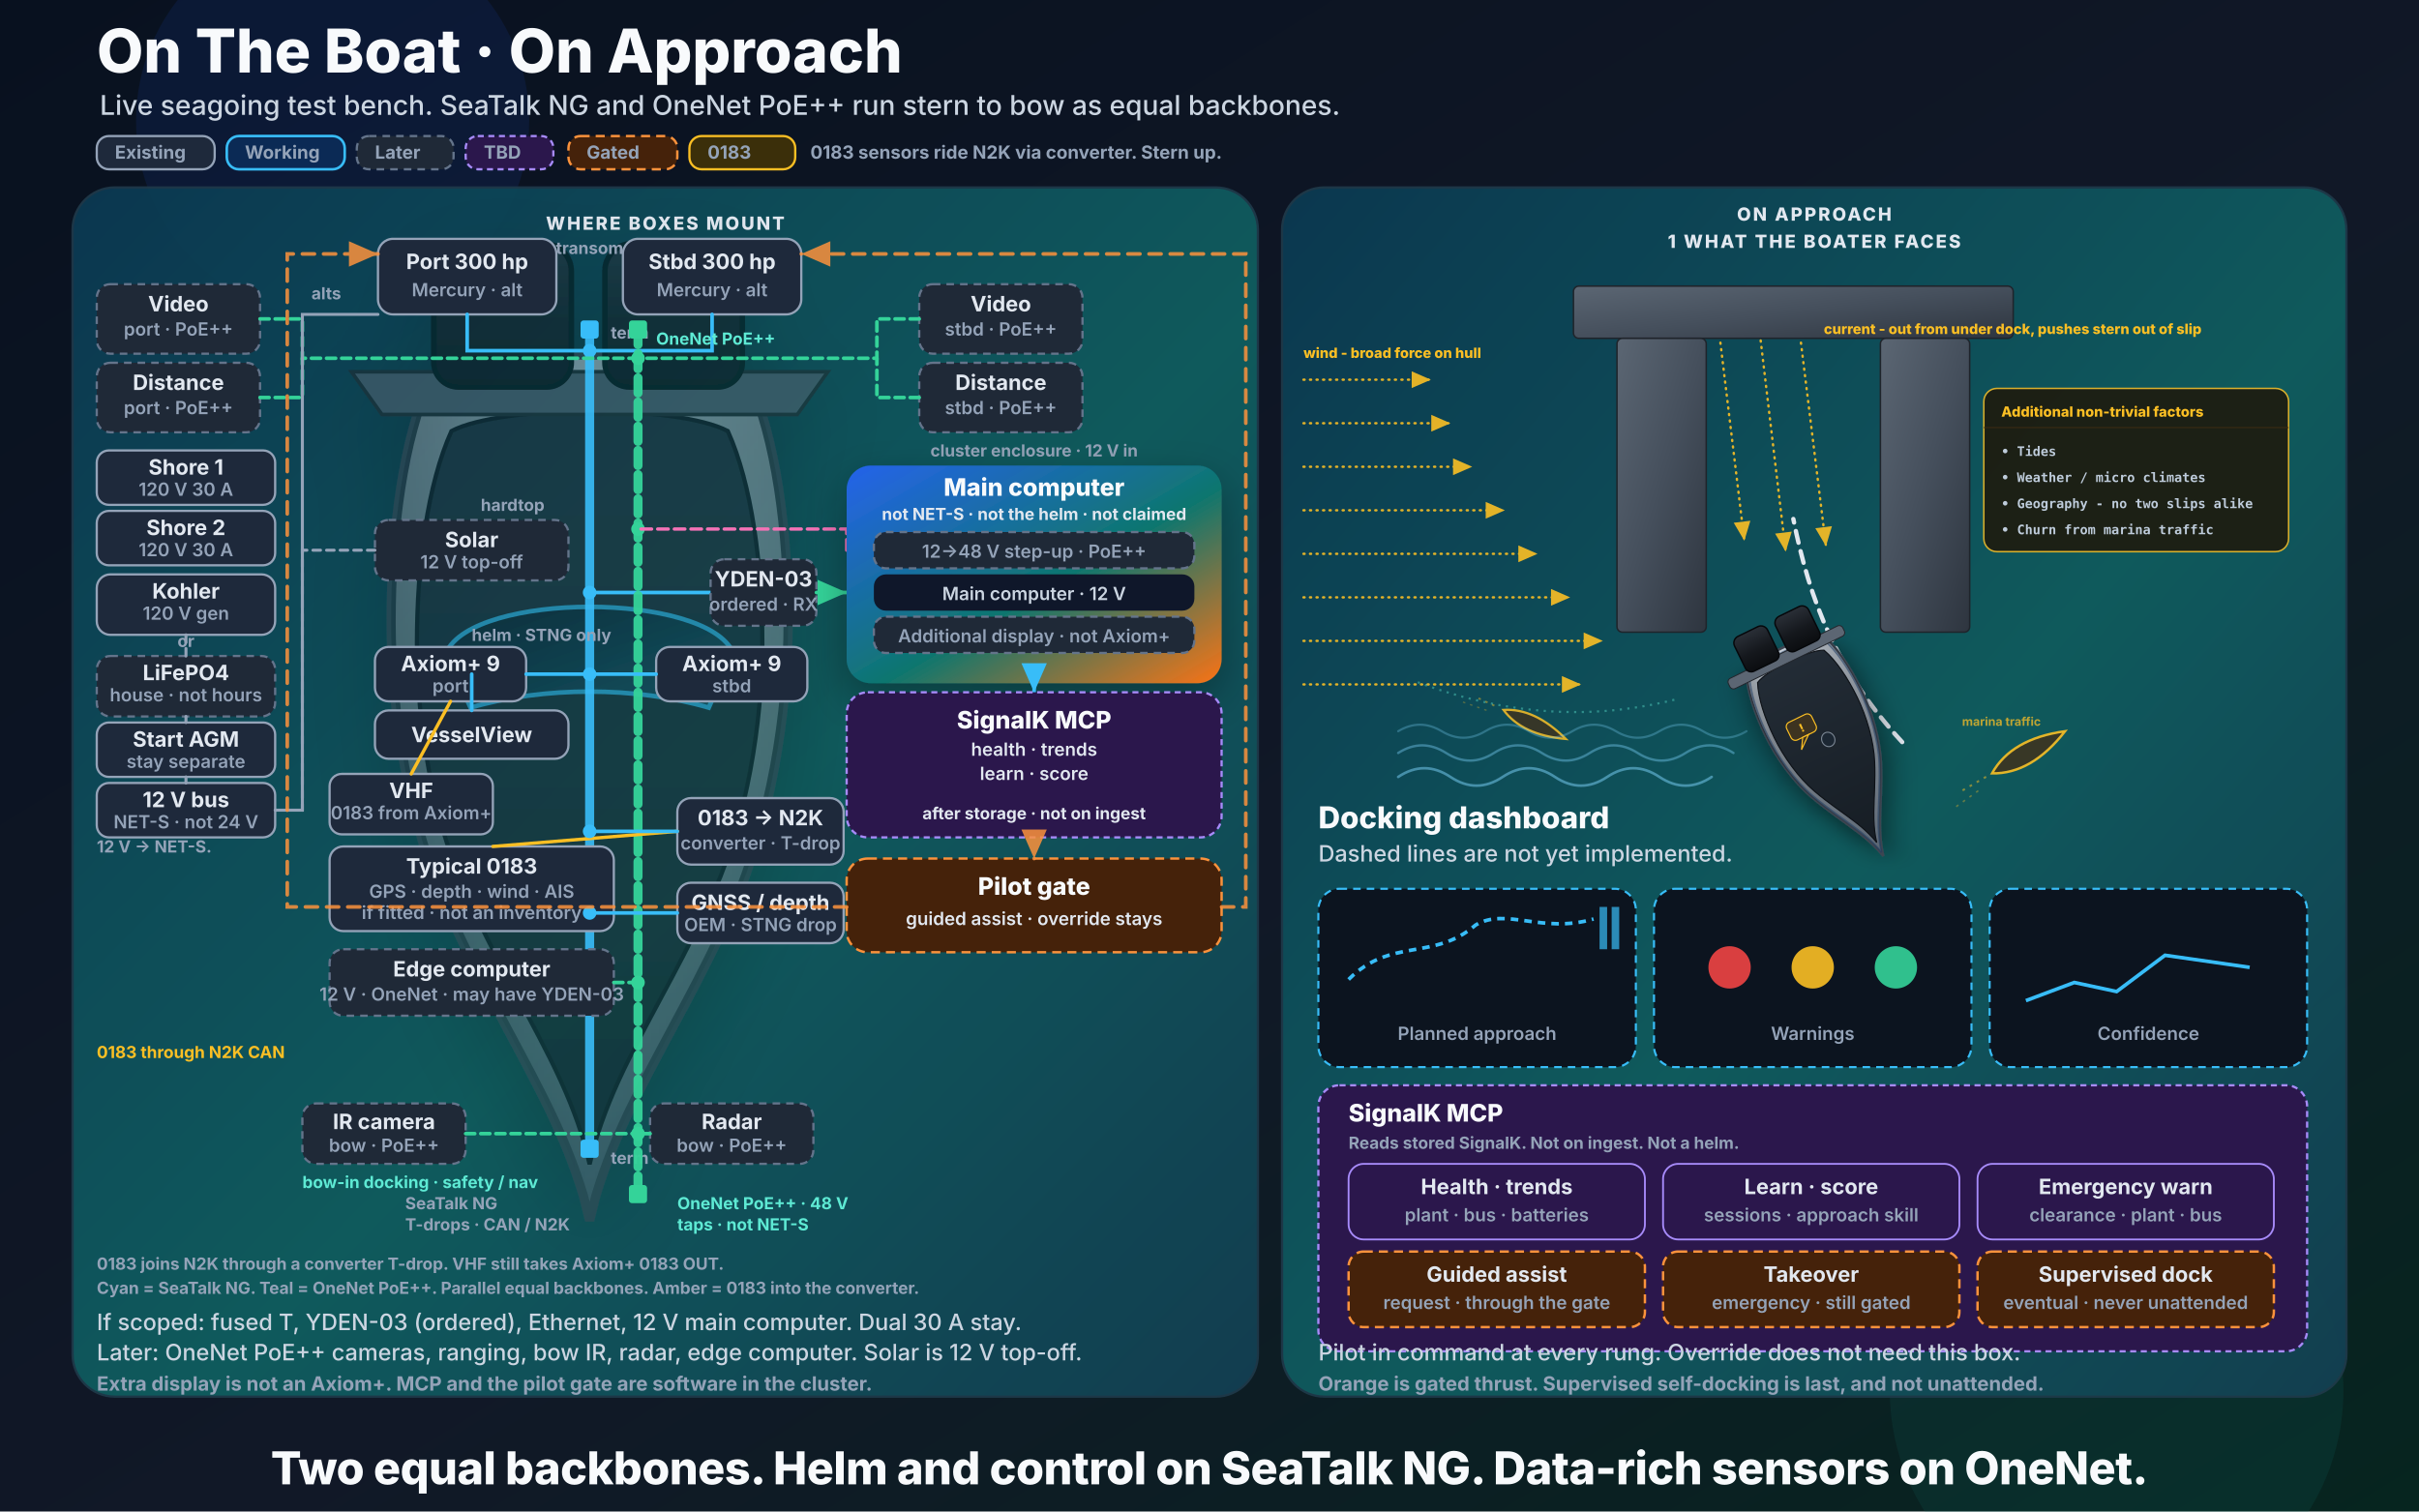
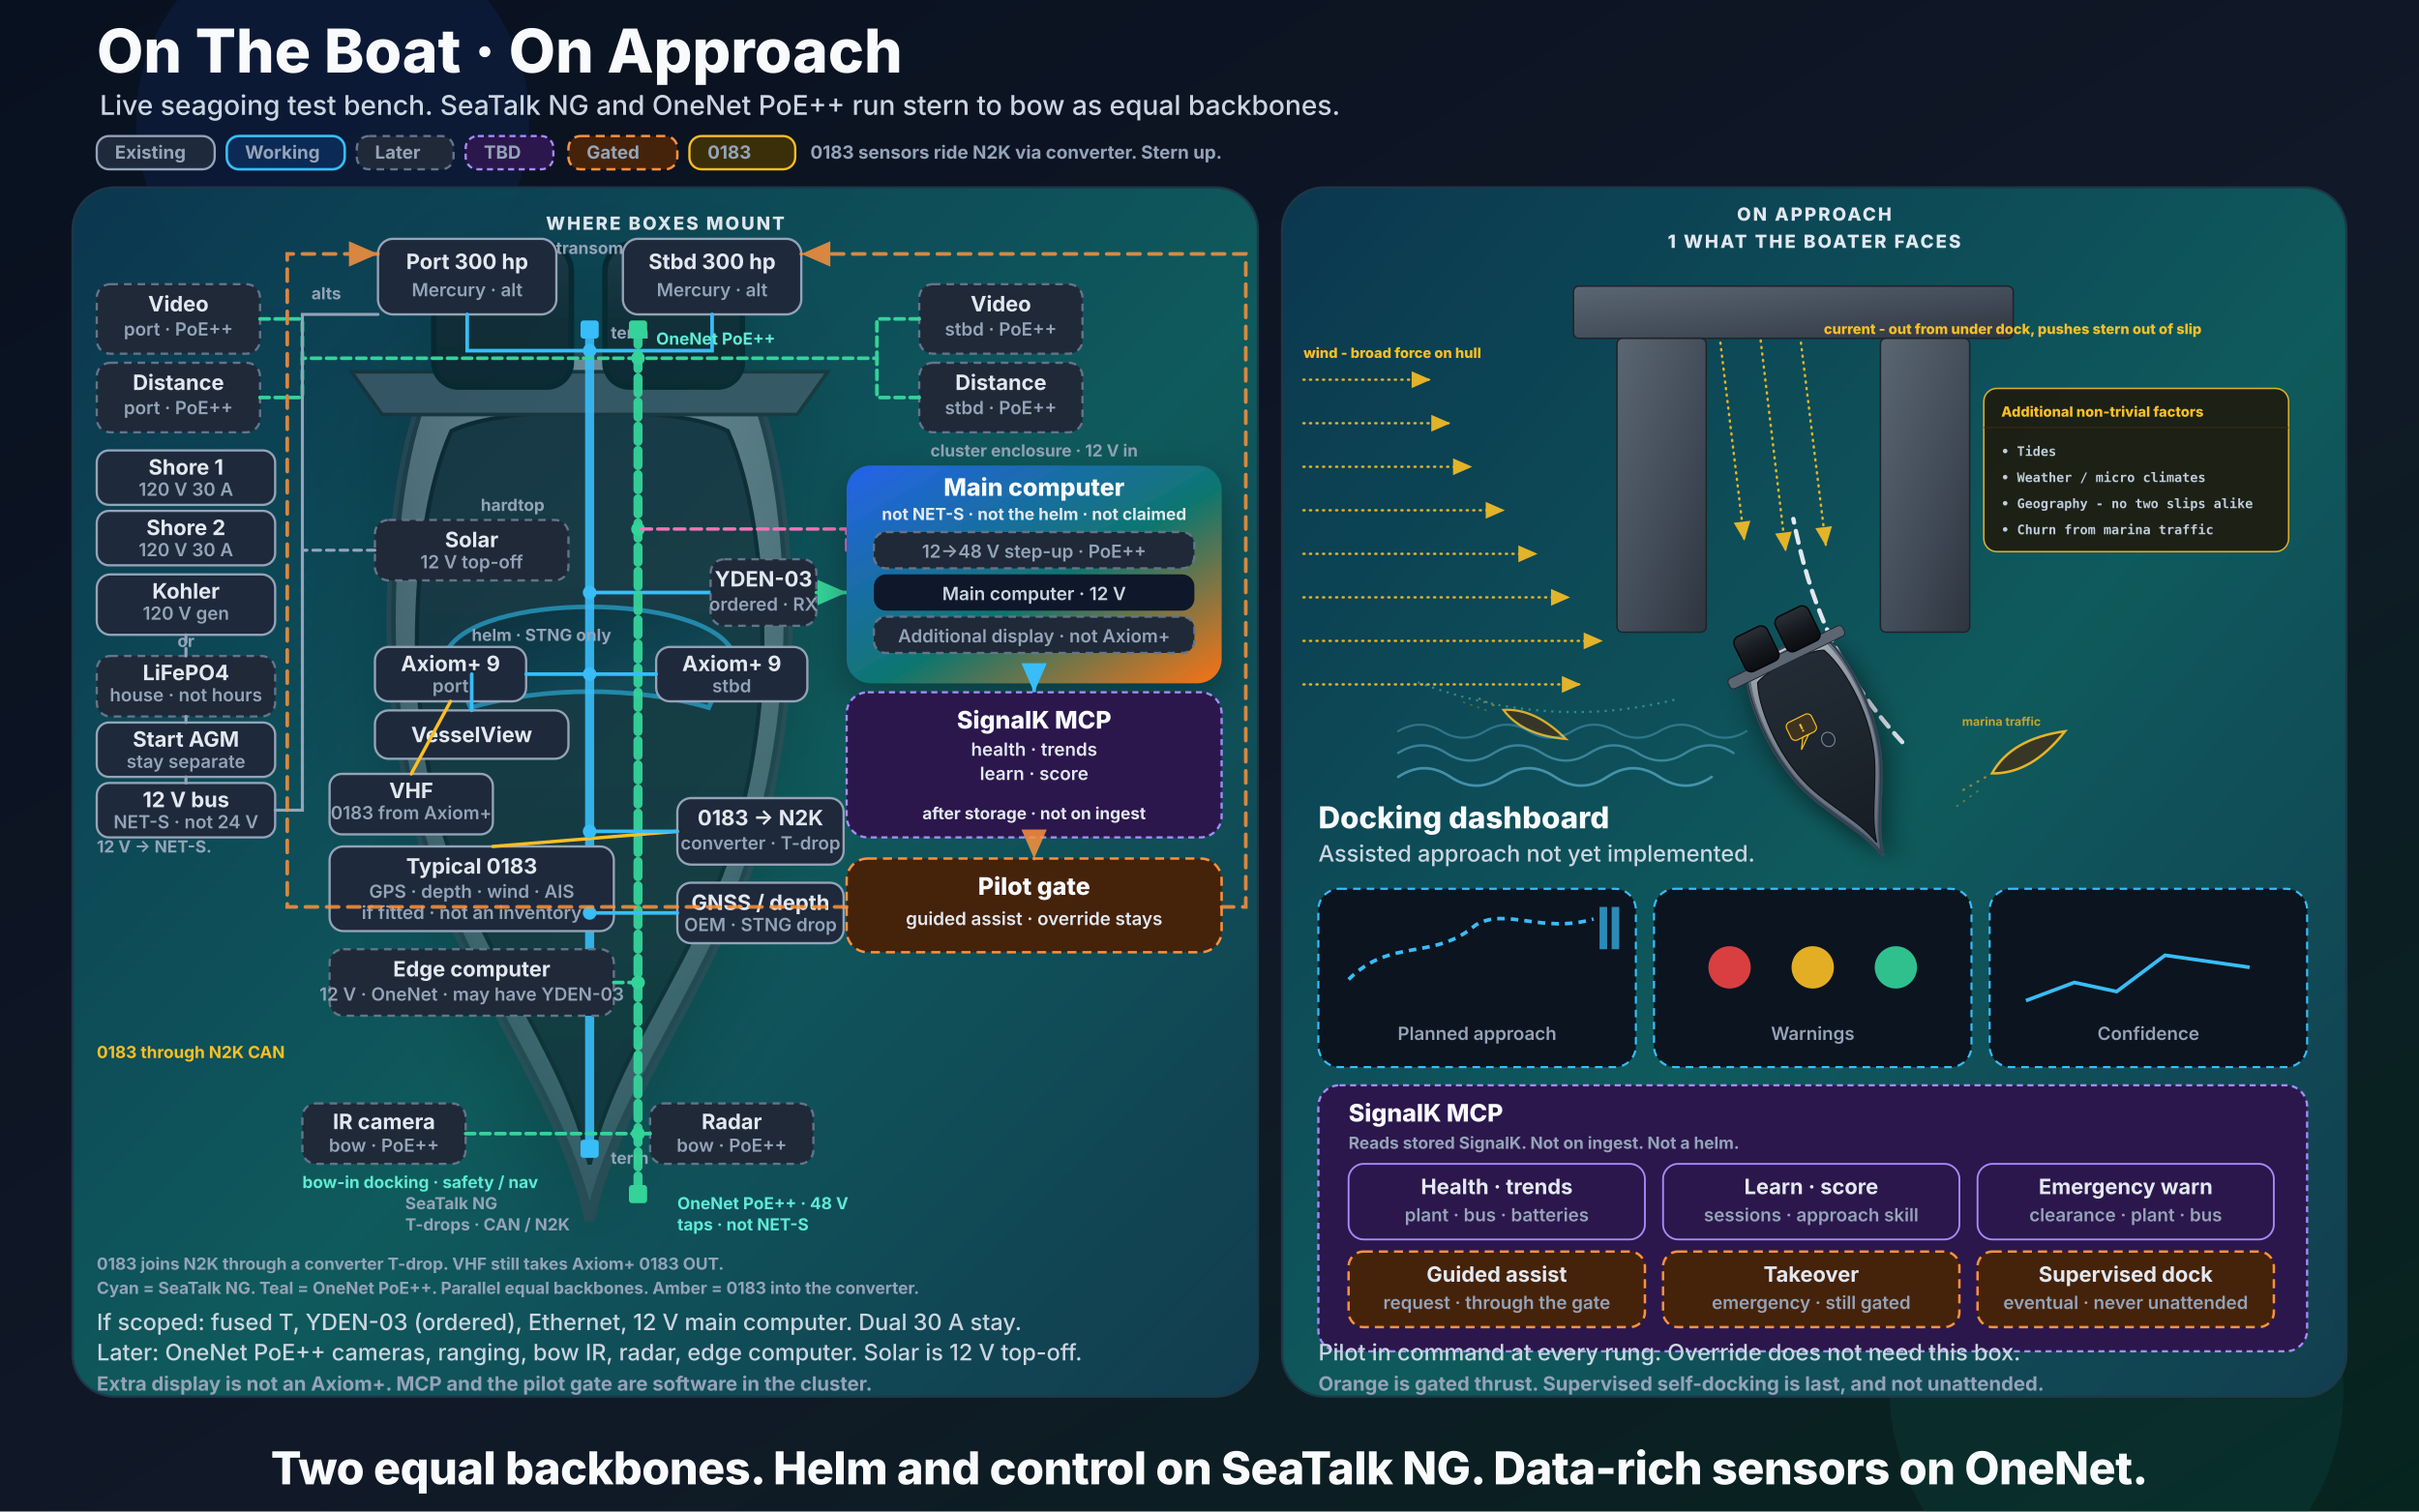
<svg xmlns="http://www.w3.org/2000/svg" width="1600" height="1000" viewBox="0 0 1600 1000" role="img" aria-labelledby="title desc">
  <defs>
    <linearGradient id="bg" x1="0" y1="0" x2="1" y2="1">
      <stop offset="0" stop-color="#08111f" />
      <stop offset="0.55" stop-color="#111827" />
      <stop offset="1" stop-color="#06251f" />
    </linearGradient>
    <linearGradient id="water" x1="0" y1="0" x2="1" y2="1">
      <stop offset="0" stop-color="#0b3a53" />
      <stop offset="0.55" stop-color="#0f5f61" />
      <stop offset="1" stop-color="#123f53" />
    </linearGradient>
    <linearGradient id="dock" x1="0" y1="0" x2="1" y2="1">
      <stop offset="0" stop-color="#5b6673" />
      <stop offset="0.5" stop-color="#454f5c" />
      <stop offset="1" stop-color="#2e353f" />
    </linearGradient>
    <linearGradient id="hull" x1="0" y1="1" x2="0" y2="0">
      <stop offset="0" stop-color="#54606d" />
      <stop offset="0.42" stop-color="#8b96a2" />
      <stop offset="0.78" stop-color="#b7c0cb" />
      <stop offset="1" stop-color="#c7cfd8" />
    </linearGradient>
    <linearGradient id="hullShade" x1="0" y1="0" x2="1" y2="0">
      <stop offset="0" stop-color="#000000" stop-opacity="0.28" />
      <stop offset="0.5" stop-color="#000000" stop-opacity="0" />
      <stop offset="1" stop-color="#000000" stop-opacity="0.22" />
    </linearGradient>
    <linearGradient id="deck" x1="0" y1="0" x2="0" y2="1">
      <stop offset="0" stop-color="#232c36" />
      <stop offset="1" stop-color="#161d24" />
    </linearGradient>
    <linearGradient id="darkGlass" x1="0" y1="0" x2="1" y2="1">
      <stop offset="0" stop-color="#0b1220" />
      <stop offset="1" stop-color="#164e63" />
    </linearGradient>
    <linearGradient id="cowl" x1="0" y1="0" x2="0" y2="1">
      <stop offset="0" stop-color="#2a2f37" />
      <stop offset="0.55" stop-color="#15181d" />
      <stop offset="1" stop-color="#0b0d10" />
    </linearGradient>
    <linearGradient id="cluster" x1="0" y1="0" x2="1" y2="1">
      <stop offset="0" stop-color="#2563eb" />
      <stop offset="0.55" stop-color="#0f766e" />
      <stop offset="1" stop-color="#f97316" />
    </linearGradient>
    <filter id="shadow" x="-20%" y="-20%" width="140%" height="140%">
      <feDropShadow dx="0" dy="10" stdDeviation="14" flood-color="#000" flood-opacity="0.32" />
    </filter>
    <filter id="hullshadow" x="-30%" y="-30%" width="160%" height="160%">
      <feDropShadow dx="0" dy="10" stdDeviation="14" flood-color="#000000" flood-opacity="0.5" />
    </filter>
    <marker id="arrowC" markerWidth="10" markerHeight="10" refX="8" refY="3.5" orient="auto">
      <path d="M0,0 L8,3.5 L0,7 z" fill="#38bdf8" />
    </marker>
    <marker id="arrowG" markerWidth="10" markerHeight="10" refX="8" refY="3.5" orient="auto">
      <path d="M0,0 L8,3.5 L0,7 z" fill="#34d399" />
    </marker>
    <marker id="arrowO" markerWidth="10" markerHeight="10" refX="8" refY="3.5" orient="auto">
      <path d="M0,0 L8,3.5 L0,7 z" fill="#fb923c" />
    </marker>
    <marker id="arrowH" markerWidth="10" markerHeight="10" refX="8" refY="3.5" orient="auto">
      <path d="M0,0 L8,3.5 L0,7 z" fill="#fbbf24" />
    </marker>
    <style>
      .title{font:800 40px -apple-system,BlinkMacSystemFont,"Segoe UI",sans-serif;fill:#f8fafc}
      .sub{font:500 18px -apple-system,BlinkMacSystemFont,"Segoe UI",sans-serif;fill:#cbd5e1}
      .h{font:800 20px -apple-system,BlinkMacSystemFont,"Segoe UI",sans-serif;fill:#f8fafc}
      .h2{font:800 16px -apple-system,BlinkMacSystemFont,"Segoe UI",sans-serif;fill:#f8fafc}
      .s{font:500 15px -apple-system,BlinkMacSystemFont,"Segoe UI",sans-serif;fill:#cbd5e1}
      .t{font:700 13px -apple-system,BlinkMacSystemFont,"Segoe UI",sans-serif;fill:#94a3b8}
      .key{font:700 12px -apple-system,BlinkMacSystemFont,"Segoe UI",sans-serif;fill:#94a3b8}
      .orient{font:800 12px -apple-system,BlinkMacSystemFont,"Segoe UI",sans-serif;fill:#e2e8f0;letter-spacing:1.3}
      .boxn{font:700 14px -apple-system,BlinkMacSystemFont,"Segoe UI",sans-serif;fill:#e2e8f0;text-anchor:middle}
      .boxs{font:600 12px -apple-system,BlinkMacSystemFont,"Segoe UI",sans-serif;fill:#94a3b8;text-anchor:middle}
      .tiny{font:700 11px -apple-system,BlinkMacSystemFont,"Segoe UI",sans-serif;fill:#94a3b8}
      .lede{font:800 13px -apple-system,BlinkMacSystemFont,"Segoe UI",sans-serif;letter-spacing:0}
      .mono{font:700 12px ui-monospace,SFMono-Regular,Menlo,Consolas,monospace;fill:#dbeafe;letter-spacing:0}
      .panel{fill:#111827;stroke:#263244;stroke-width:1.6;filter:url(#shadow)}
      .exist{fill:#1e293b;stroke:#94a3b8;stroke-width:1.5}
      .work{fill:#0b2a55;stroke:#38bdf8;stroke-width:1.7}
      .future{fill:#1f2937;stroke:#64748b;stroke-width:1.5;stroke-dasharray:5 4}
      .tbd{fill:#2b174c;stroke:#a78bfa;stroke-width:1.5;stroke-dasharray:4 3}
      .gate{fill:#45220a;stroke:#fb923c;stroke-width:1.6;stroke-dasharray:6 4}
      .laterView{fill:#0c141f;stroke:#38bdf8;stroke-width:1.4;stroke-dasharray:5 4}
      .n2k{stroke:#38bdf8;stroke-width:6;fill:none;stroke-linecap:round;opacity:0.9}
      .n2kdrop{stroke:#38bdf8;stroke-width:2.4;fill:none;stroke-linecap:round}
      .data{stroke:#38bdf8;stroke-width:2.4;fill:none;marker-end:url(#arrowC);stroke-linecap:round}
      .one{stroke:#34d399;stroke-width:6;fill:none;stroke-dasharray:10 6;stroke-linecap:round;opacity:0.95}
      .onedrop{stroke:#34d399;stroke-width:2.4;fill:none;stroke-dasharray:6 4;stroke-linecap:round}
      .oned{stroke:#34d399;stroke-width:2.4;fill:none;stroke-dasharray:7 5;marker-end:url(#arrowG);stroke-linecap:round}
      .eth{stroke:#34d399;stroke-width:2.4;fill:none;marker-end:url(#arrowG);stroke-linecap:round}
      .pwr{stroke:#94a3b8;stroke-width:2;fill:none;stroke-linecap:round}
      .pwrd{stroke:#94a3b8;stroke-width:2;fill:none;stroke-dasharray:5 4;stroke-linecap:round}
      .n0183{stroke:#fbbf24;stroke-width:2.2;fill:none;stroke-linecap:round}
      .act{stroke:#fb923c;stroke-width:2.4;fill:none;stroke-dasharray:8 6;marker-end:url(#arrowO);stroke-linecap:round;opacity:0.85}
      .plan{stroke:#e2e8f0;stroke-width:3.5;fill:none;stroke-dasharray:10 8;stroke-linecap:round;opacity:0.85}
      .reverse{stroke:#e2e8f0;stroke-width:4;fill:none;stroke-linecap:round;stroke-dasharray:11 8}
      .hazard{stroke:#fbbf24;stroke-width:2.2;fill:none;marker-end:url(#arrowH);stroke-dasharray:1 5;stroke-linecap:round;opacity:0.9}
      .v48{stroke:#f472b6;stroke-width:2.2;fill:none;stroke-dasharray:7 4;stroke-linecap:round;stroke-linejoin:round}
      .take{font:800 30px -apple-system,BlinkMacSystemFont,"Segoe UI",sans-serif;fill:#f8fafc;letter-spacing:-0.3px}
    </style>
  </defs>
  <rect width="1600" height="1000" fill="url(#bg)" />
  <circle cx="220" cy="80" r="130" fill="#1d4ed8" opacity="0.12" />
  <circle cx="1400" cy="920" r="150" fill="#0f766e" opacity="0.14" />
  <text x="64" y="48" class="title">On The Boat · On Approach</text>
  <text x="66" y="76" class="sub">Live seagoing test bench. SeaTalk NG and OneNet PoE++ run stern to bow as equal backbones.</text>
  <rect x="64" y="90" width="78" height="22" rx="8" class="exist" />
  <text x="76" y="105" class="key">Existing</text>
  <rect x="150" y="90" width="78" height="22" rx="8" class="work" />
  <text x="162" y="105" class="key">Working</text>
  <rect x="236" y="90" width="64" height="22" rx="8" class="future" />
  <text x="248" y="105" class="key">Later</text>
  <rect x="308" y="90" width="58" height="22" rx="8" class="tbd" />
  <text x="320" y="105" class="key">TBD</text>
  <rect x="376" y="90" width="72" height="22" rx="8" class="gate" />
  <text x="388" y="105" class="key">Gated</text>
  <rect x="456" y="90" width="70" height="22" rx="8" fill="#3b2f0a" stroke="#fbbf24" stroke-width="1.5" />
  <text x="468" y="105" class="key">0183</text>
  <text x="536" y="105" class="key">0183 sensors ride N2K via converter. Stern up.</text>
  <rect x="48" y="124" width="784" height="800" rx="28" fill="url(#water)" opacity="0.92" stroke="#1e3a4a" stroke-width="1.5" />
  <text x="440" y="152" text-anchor="middle" class="orient">WHERE BOXES MOUNT</text>
  <g id="hull" opacity="0.5" transform="translate(390 250) scale(2.02) translate(-533 -332)" filter="url(#shadow)">
    <path d="M481 332 C472 352 468 382 468 412 C468 442 474 478 486 505 C496 528 508 548 518 568 C524 580 528 590 531 600 L533 608 L535 600 C538 590 542 580 548 568 C558 548 570 528 580 505 C592 478 598 442 598 412 C598 382 594 352 585 332 C566 322 500 322 481 332 Z" fill="url(#hull)" stroke="#3d4551" stroke-width="3" />
    <path d="M481 332 C472 352 468 382 468 412 C468 442 474 478 486 505 C496 528 508 548 518 568 C524 580 528 590 531 600 L533 608 L535 600 C538 590 542 580 548 568 C558 548 570 528 580 505 C592 478 598 442 598 412 C598 382 594 352 585 332 C566 322 500 322 481 332 Z" fill="url(#hullShade)" />
    <path d="M481 332 C472 352 468 382 468 412 C468 442 474 478 486 505 C496 528 508 548 518 568 C524 580 528 590 531 600 L533 608 L535 600 C538 590 542 580 548 568 C558 548 570 528 580 505 C592 478 598 442 598 412 C598 382 594 352 585 332 C566 322 500 322 481 332 Z" fill="url(#deck)" stroke="#0d1116" stroke-width="1.6" transform="translate(533 466) scale(0.87) translate(-533 -466)" />
    <path d="M455 330 L611 330 L601 344 L465 344 Z" fill="#5c6673" stroke="#22262c" stroke-width="1.2" />
    <path d="M491 288 h27 a9 9 0 0 1 9 9 v30 a8 8 0 0 1 -8 8 h-29 a8 8 0 0 1 -8 -8 v-30 a9 9 0 0 1 9 -9 Z" fill="url(#cowl)" stroke="#05070a" stroke-width="1.8" />
    <path d="M547 288 h27 a9 9 0 0 1 9 9 v30 a8 8 0 0 1 -8 8 h-29 a8 8 0 0 1 -8 -8 v-30 a9 9 0 0 1 9 -9 Z" fill="url(#cowl)" stroke="#05070a" stroke-width="1.8" />
    <path d="M486 422 C495 402 571 402 580 422 L572 440 C548 433 518 433 494 440 Z" fill="url(#darkGlass)" stroke="#38bdf8" stroke-width="1.5" />
  </g>
  <text x="390" y="168" text-anchor="middle" class="tiny">transom</text>
  <rect x="250" y="158" width="118" height="50" rx="10" class="exist" />
  <text x="309" y="178" class="boxn">Port 300 hp</text>
  <text x="309" y="196" class="boxs">Mercury · alt</text>
  <rect x="412" y="158" width="118" height="50" rx="10" class="exist" />
  <text x="471" y="178" class="boxn">Stbd 300 hp</text>
  <text x="471" y="196" class="boxs">Mercury · alt</text>
  <rect x="64" y="188" width="108" height="46" rx="9" class="future" />
  <text x="118" y="206" class="boxn">Video</text>
  <text x="118" y="222" class="boxs">port · PoE++</text>
  <rect x="64" y="240" width="108" height="46" rx="9" class="future" />
  <text x="118" y="258" class="boxn">Distance</text>
  <text x="118" y="274" class="boxs">port · PoE++</text>
  <rect x="608" y="188" width="108" height="46" rx="9" class="future" />
  <text x="662" y="206" class="boxn">Video</text>
  <text x="662" y="222" class="boxs">stbd · PoE++</text>
  <rect x="608" y="240" width="108" height="46" rx="9" class="future" />
  <text x="662" y="258" class="boxn">Distance</text>
  <text x="662" y="274" class="boxs">stbd · PoE++</text>
  <path d="M390 218 L390 760" class="n2k" />
  <rect x="384" y="212" width="12" height="12" rx="2" fill="#38bdf8" />
  <rect x="384" y="754" width="12" height="12" rx="2" fill="#38bdf8" />
  <text x="404" y="224" class="tiny">term</text>
  <text x="404" y="770" class="tiny">term</text>
  <path d="M309 208 L309 232 L390 232" class="n2kdrop" />
  <path d="M471 208 L471 232 L390 232" class="n2kdrop" />
  <circle cx="390" cy="232" r="4.5" fill="#38bdf8" />
  <path d="M390 392 L470 392" class="n2kdrop" />
  <circle cx="390" cy="392" r="4.5" fill="#38bdf8" />
  <text x="268" y="800" class="tiny">SeaTalk NG</text>
  <text x="268" y="814" class="tiny">T-drops · CAN / N2K</text>
  <rect x="470" y="370" width="70" height="44" rx="9" class="future" />
  <text x="505" y="388" class="boxn">YDEN-03</text>
  <text x="505" y="404" class="boxs">ordered · RX</text>
  <path d="M540 392 L560 392" class="eth" />
  <path d="M422 218 L422 790" class="one" />
  <rect x="416" y="212" width="12" height="12" rx="2" fill="#34d399" />
  <rect x="416" y="784" width="12" height="12" rx="2" fill="#34d399" />
  <path d="M172 211 H200 V237 H422" class="onedrop" />
  <path d="M172 263 H200 V237" class="onedrop" />
  <path d="M608 211 H580 V237 H422" class="onedrop" />
  <path d="M608 263 H580 V237" class="onedrop" />
  <circle cx="422" cy="237" r="4.5" fill="#34d399" />
  <circle cx="422" cy="350" r="4.5" fill="#34d399" />
  <circle cx="422" cy="650" r="4.5" fill="#34d399" />
  <circle cx="422" cy="750" r="4.5" fill="#34d399" />
  <path d="M560 364 V350 H422" class="v48" />
  <text x="434" y="228" class="tiny" style="fill:#5eead4">OneNet PoE++</text>
  <text x="448" y="800" class="tiny" style="fill:#5eead4">OneNet PoE++ · 48 V</text>
  <text x="448" y="814" class="tiny" style="fill:#5eead4">taps · not NET-S</text>
  <text x="318" y="338" class="tiny">hardtop</text>
  <rect x="248" y="344" width="128" height="40" rx="9" class="future" />
  <text x="312" y="362" class="boxn">Solar</text>
  <text x="312" y="376" class="boxs">12 V top-off</text>
  <path d="M248 364 H200 V536" class="pwrd" />
  <text x="312" y="424" class="tiny">helm · STNG only</text>
  <rect x="248" y="428" width="100" height="36" rx="9" class="exist" />
  <text x="298" y="444" class="boxn">Axiom+ 9</text>
  <text x="298" y="458" class="boxs">port</text>
  <path d="M348 446 H390" class="n2kdrop" />
  <rect x="434" y="428" width="100" height="36" rx="9" class="exist" />
  <text x="484" y="444" class="boxn">Axiom+ 9</text>
  <text x="484" y="458" class="boxs">stbd</text>
  <path d="M434 446 L390 446" class="n2kdrop" />
  <circle cx="390" cy="446" r="4.5" fill="#38bdf8" />
  <rect x="248" y="470" width="128" height="32" rx="9" class="exist" />
  <text x="312" y="491" class="boxn">VesselView</text>
  <path d="M312 470 V446" class="n2kdrop" />
  <rect x="218" y="512" width="108" height="40" rx="8" class="exist" />
  <text x="272" y="528" class="boxn">VHF</text>
  <text x="272" y="542" class="boxs">0183 from Axiom+</text>
  <rect x="218" y="560" width="188" height="56" rx="9" class="exist" />
  <text x="312" y="578" class="boxn">Typical 0183</text>
  <text x="312" y="594" class="boxs">GPS · depth · wind · AIS</text>
  <text x="312" y="608" class="boxs">if fitted · not an inventory</text>
  <rect x="448" y="528" width="110" height="44" rx="9" class="exist" />
  <text x="503" y="546" class="boxn">0183 → N2K</text>
  <text x="503" y="562" class="boxs">converter · T-drop</text>
  <path d="M326 560 L448 550" class="n0183" />
  <path d="M448 550 L390 550" class="n2kdrop" />
  <circle cx="390" cy="550" r="4.5" fill="#38bdf8" />
  <path d="M298 464 L272 512" class="n0183" />
  <rect x="448" y="584" width="110" height="40" rx="9" class="exist" />
  <text x="503" y="602" class="boxn">GNSS / depth</text>
  <text x="503" y="616" class="boxs">OEM · STNG drop</text>
  <path d="M448 604 L390 604" class="n2kdrop" />
  <circle cx="390" cy="604" r="4.5" fill="#38bdf8" />
  <text x="64" y="700" class="tiny" style="fill:#fbbf24">0183 through N2K CAN</text>
  <rect x="64" y="298" width="118" height="36" rx="8" class="exist" />
  <text x="123" y="314" class="boxn">Shore 1</text>
  <text x="123" y="328" class="boxs">120 V 30 A</text>
  <rect x="64" y="338" width="118" height="36" rx="8" class="exist" />
  <text x="123" y="354" class="boxn">Shore 2</text>
  <text x="123" y="368" class="boxs">120 V 30 A</text>
  <rect x="64" y="380" width="118" height="40" rx="9" class="exist" />
  <text x="123" y="396" class="boxn">Kohler</text>
  <text x="123" y="410" class="boxs">120 V gen</text>
  <text x="123" y="428" text-anchor="middle" class="tiny">or</text>
  <rect x="64" y="434" width="118" height="40" rx="9" class="future" />
  <text x="123" y="450" class="boxn">LiFePO4</text>
  <text x="123" y="464" class="boxs">house · not hours</text>
  <rect x="64" y="478" width="118" height="36" rx="8" class="exist" />
  <text x="123" y="494" class="boxn">Start AGM</text>
  <text x="123" y="508" class="boxs">stay separate</text>
  <rect x="64" y="518" width="118" height="36" rx="8" class="exist" />
  <text x="123" y="534" class="boxn">12 V bus</text>
  <text x="123" y="548" class="boxs">NET-S · not 24 V</text>
  <path d="M123 420 V434" class="pwrd" />
  <path d="M123 474 V478" class="pwr" />
  <path d="M123 514 V518" class="pwr" />
  <path d="M250 208 H200 V536 H182" class="pwr" />
  <text x="206" y="198" class="tiny">alts</text>
  <text x="64" y="564" class="tiny">12 V → NET-S.</text>
  <text x="684" y="302" text-anchor="middle" class="tiny">cluster enclosure · 12 V in</text>
  <rect x="560" y="308" width="248" height="144" rx="16" fill="url(#cluster)" filter="url(#shadow)" />
  <text x="684" y="328" text-anchor="middle" class="h2">Main computer</text>
  <text x="684" y="344" text-anchor="middle" class="tiny" style="fill:#e2e8f0">not NET-S · not the helm · not claimed</text>
  <rect x="578" y="352" width="212" height="24" rx="8" class="future" />
  <text x="684" y="369" text-anchor="middle" class="boxs">12→48 V step-up · PoE++</text>
  <rect x="578" y="380" width="212" height="24" rx="8" fill="#0f172a" />
  <text x="684" y="397" text-anchor="middle" class="boxs" style="fill:#cbd5e1">Main computer · 12 V</text>
  <rect x="578" y="408" width="212" height="24" rx="8" class="future" />
  <text x="684" y="425" text-anchor="middle" class="boxs">Additional display · not Axiom+</text>
  <rect x="218" y="628" width="188" height="44" rx="9" class="future" />
  <text x="312" y="646" class="boxn">Edge computer</text>
  <text x="312" y="662" class="boxs">12 V · OneNet · may have YDEN-03</text>
  <path d="M406 650 H422" class="onedrop" />
  <path d="M684 452 L684 458" class="data" />
  <rect x="560" y="458" width="248" height="96" rx="14" class="tbd" />
  <text x="684" y="482" text-anchor="middle" class="h2">SignalK MCP</text>
  <text x="684" y="500" text-anchor="middle" class="boxs" style="fill:#e2e8f0">health · trends</text>
  <text x="684" y="516" text-anchor="middle" class="boxs" style="fill:#e2e8f0">learn · score</text>
  <text x="684" y="542" text-anchor="middle" class="tiny" style="fill:#e2e8f0">after storage · not on ingest</text>
  <rect x="560" y="568" width="248" height="62" rx="14" class="gate" />
  <text x="684" y="592" text-anchor="middle" class="h2">Pilot gate</text>
  <text x="684" y="612" text-anchor="middle" class="boxs" style="fill:#e2e8f0">guided assist · override stays</text>
  <path d="M684 554 L684 568" class="act" />
  <path d="M560 600 H190 V168 H250" class="act" />
  <path d="M808 600 H824 V168 H530" class="act" />
  <rect x="200" y="730" width="108" height="40" rx="9" class="future" />
  <text x="254" y="747" class="boxn">IR camera</text>
  <text x="254" y="762" class="boxs">bow · PoE++</text>
  <path d="M308 750 H422" class="onedrop" />
  <rect x="430" y="730" width="108" height="40" rx="9" class="future" />
  <text x="484" y="747" class="boxn">Radar</text>
  <text x="484" y="762" class="boxs">bow · PoE++</text>
  <path d="M430 750 H422" class="onedrop" />
  <text x="200" y="786" class="tiny" style="fill:#5eead4">bow-in docking · safety / nav</text>
  <text x="64" y="840" class="tiny">0183 joins N2K through a converter T-drop. VHF still takes Axiom+ 0183 OUT.</text>
  <text x="64" y="856" class="tiny">Cyan = SeaTalk NG. Teal = OneNet PoE++. Parallel equal backbones. Amber = 0183 into the converter.</text>
  <text x="64" y="880" class="s">If scoped: fused T, YDEN-03 (ordered), Ethernet, 12 V main computer. Dual 30 A stay.</text>
  <text x="64" y="900" class="s">Later: OneNet PoE++ cameras, ranging, bow IR, radar, edge computer. Solar is 12 V top-off.</text>
  <text x="64" y="920" class="t">Extra display is not an Axiom+. MCP and the pilot gate are software in the cluster.</text>
  <rect x="848" y="124" width="704" height="800" rx="28" fill="url(#water)" opacity="0.92" stroke="#1e3a4a" stroke-width="1.5" />
  <text x="1200" y="146" text-anchor="middle" class="orient">ON APPROACH</text>
  <text x="1200" y="164" text-anchor="middle" class="orient">1  WHAT THE BOATER FACES</text>
  <g id="scene-approach" transform="translate(860 172) scale(0.72) translate(-92 -262)">
    <g id="slip-dock-approach">
      <rect x="343" y="286" width="404" height="48" rx="5" fill="url(#dock)" stroke="#1f242b" stroke-width="1.4" />
      <rect x="383" y="334" width="82" height="270" rx="5" fill="url(#dock)" stroke="#1f242b" stroke-width="1.4" />
      <rect x="625" y="334" width="82" height="270" rx="5" fill="url(#dock)" stroke="#1f242b" stroke-width="1.4" />
    </g>
    <path d="M645 705 C585 640 560 575 545 500" class="reverse" />
    <g id="wind-force">
      <path d="M95 372 L212 372" class="hazard" />
      <path d="M95 412 L230 412" class="hazard" />
      <path d="M95 452 L250 452" class="hazard" />
      <path d="M95 492 L280 492" class="hazard" />
      <path d="M95 532 L310 532" class="hazard" />
      <path d="M95 572 L340 572" class="hazard" />
      <path d="M95 612 L370 612" class="hazard" />
      <path d="M95 652 L350 652" class="hazard" />
      <text x="95" y="352" class="lede" fill="#fbbf24">wind - broad force on hull</text>
    </g>
    <g id="current-force">
      <path d="M478 338 L500 520" class="hazard" />
      <path d="M515 336 L538 530" class="hazard" />
      <path d="M552 338 L575 525" class="hazard" />
      <text x="573" y="330" class="lede" fill="#fbbf24">current - out from under dock, pushes stern out of slip</text>
    </g>
    <path d="M200 650 C280 680 360 686 440 665" stroke="#5eead4" stroke-width="2" opacity="0.4" fill="none" stroke-dasharray="2 5" />
    <g id="traffic-boat-2">
      <g transform="translate(310 690) rotate(25) scale(1.15) translate(-230 -572)">
        <path d="M200 572 Q222 560 255 572 Q222 584 200 572 Z" fill="#3d3320" stroke="#fbbf24" stroke-width="1.8" opacity="0.85" />
        <path d="M178 572 L196 572" stroke="#fbbf24" stroke-width="1.5" opacity="0.45" stroke-dasharray="2 4" />
        <path d="M168 580 L188 578" stroke="#fbbf24" stroke-width="1.1" opacity="0.3" stroke-dasharray="2 4" />
      </g>
    </g>
    <g id="waves-graphic" stroke="#7dd3fc" fill="none" stroke-linecap="round" transform="translate(90 95)">
      <path d="M92 600 Q112 588 132 600 Q152 612 172 600 Q192 588 212 600 Q232 612 252 600 Q272 588 292 600 Q312 612 332 600 Q352 588 372 600 Q392 612 412 600" stroke-width="2" opacity="0.3" />
      <path d="M92 620 Q114 606 136 620 Q158 634 180 620 Q202 606 224 620 Q246 634 268 620 Q290 606 312 620 Q334 634 356 620 Q378 606 400 620" stroke-width="2.2" opacity="0.4" />
      <path d="M92 642 Q116 626 140 642 Q164 658 188 642 Q212 626 236 642 Q260 658 284 642 Q308 626 332 642 Q356 658 380 642" stroke-width="2.4" opacity="0.5" />
    </g>
    <g id="variability-list">
      <rect x="720" y="380" width="280" height="150" rx="12" fill="#1f1608" opacity="0.85" stroke="#fbbf24" stroke-width="1.4" />
      <text x="736" y="406" class="lede" fill="#fbbf24" style="font-size:13px">Additional non-trivial factors</text>
      <line x1="720" y1="416" x2="1000" y2="416" stroke="#3a2a12" stroke-width="1" />
      <text x="736" y="442" class="mono" opacity="0.85">• Tides</text>
      <text x="736" y="466" class="mono" opacity="0.85">• Weather / micro climates</text>
      <text x="736" y="490" class="mono" opacity="0.85">• Geography - no two slips alike</text>
      <text x="736" y="514" class="mono" opacity="0.85">• Churn from marina traffic</text>
    </g>
    <g id="traffic-boat">
      <g transform="translate(-40 125) rotate(-30 800 590) translate(800 590) scale(1.25) translate(-800 -590)">
        <path d="M770 590 Q795 575 832 590 Q795 605 770 590 Z" fill="#3d3320" stroke="#fbbf24" stroke-width="1.8" opacity="0.9" />
        <path d="M745 590 L765 590" stroke="#fbbf24" stroke-width="1.5" opacity="0.5" stroke-dasharray="2 4" />
        <path d="M735 598 L755 596" stroke="#fbbf24" stroke-width="1.2" opacity="0.35" stroke-dasharray="2 4" />
      </g>
      <text x="700" y="690" class="tiny" style="fill:#fbbf24" opacity="0.75">marina traffic</text>
    </g>
    <g id="boat-approach" transform="translate(48 248) rotate(-26 533 466) translate(533 466) scale(0.75) translate(-533 -466)">
      <path d="M481 332 C472 352 468 382 468 412 C468 442 474 478 486 505 C496 528 508 548 518 568 C524 580 528 590 531 600 L533 608 L535 600 C538 590 542 580 548 568 C558 548 570 528 580 505 C592 478 598 442 598 412 C598 382 594 352 585 332 C566 322 500 322 481 332 Z" fill="url(#hull)" stroke="#3d4551" stroke-width="3" filter="url(#hullshadow)" />
      <path d="M481 332 C472 352 468 382 468 412 C468 442 474 478 486 505 C496 528 508 548 518 568 C524 580 528 590 531 600 L533 608 L535 600 C538 590 542 580 548 568 C558 548 570 528 580 505 C592 478 598 442 598 412 C598 382 594 352 585 332 C566 322 500 322 481 332 Z" fill="url(#hullShade)" />
      <path d="M481 332 C472 352 468 382 468 412 C468 442 474 478 486 505 C496 528 508 548 518 568 C524 580 528 590 531 600 L533 608 L535 600 C538 590 542 580 548 568 C558 548 570 528 580 505 C592 478 598 442 598 412 C598 382 594 352 585 332 C566 322 500 322 481 332 Z" fill="none" stroke="#1e3a5f" stroke-width="2.2" opacity="0.55" transform="translate(533 466) scale(0.965) translate(-533 -466)" />
      <path d="M481 332 C472 352 468 382 468 412 C468 442 474 478 486 505 C496 528 508 548 518 568 C524 580 528 590 531 600 L533 608 L535 600 C538 590 542 580 548 568 C558 548 570 528 580 505 C592 478 598 442 598 412 C598 382 594 352 585 332 C566 322 500 322 481 332 Z" fill="url(#deck)" stroke="#0d1116" stroke-width="1.6" transform="translate(533 466) scale(0.87) translate(-533 -466)" />
      <rect x="455" y="330" width="156" height="14" rx="5" fill="#5c6673" stroke="#22262c" stroke-width="1.2" />
      <path d="M491 288 h27 a9 9 0 0 1 9 9 v30 a8 8 0 0 1 -8 8 h-29 a8 8 0 0 1 -8 -8 v-30 a9 9 0 0 1 9 -9 Z" fill="url(#cowl)" stroke="#05070a" stroke-width="1.8" />
      <path d="M547 288 h27 a9 9 0 0 1 9 9 v30 a8 8 0 0 1 -8 8 h-29 a8 8 0 0 1 -8 -8 v-30 a9 9 0 0 1 9 -9 Z" fill="url(#cowl)" stroke="#05070a" stroke-width="1.8" />
      <ellipse cx="535" cy="450" rx="8" ry="9" fill="#1c2733" stroke="#7c8794" stroke-width="1.3" />
      <g id="passenger-pressure">
        <rect x="495" y="410" width="34" height="24" rx="6" fill="#3d3320" stroke="#fbbf24" stroke-width="1.4" />
        <path d="M508 434 L500 447 L516 434 Z" fill="#3d3320" stroke="#fbbf24" stroke-width="1.4" />
        <text x="512" y="428" text-anchor="middle" style="font:800 14px -apple-system,BlinkMacSystemFont,'Segoe UI',sans-serif;fill:#fbbf24">!</text>
      </g>
    </g>
  </g>
  <text x="872" y="548" class="h">Docking dashboard</text>
-   <text x="872" y="570" class="s">Dashed lines are not yet implemented.</text>
+   <text x="872" y="570" class="s">Assisted approach not yet implemented.</text>
  <rect x="872" y="588" width="210" height="118" rx="14" class="laterView" />
  <path d="M892 648 C920 620 948 636 976 612 C996 600 1020 618 1054 608" stroke="#38bdf8" stroke-width="2.4" fill="none" stroke-dasharray="5 4" />
  <rect x="1058" y="600" width="5" height="28" fill="#38bdf8" opacity="0.7" />
  <rect x="1066" y="600" width="5" height="28" fill="#38bdf8" opacity="0.7" />
  <text x="977" y="688" text-anchor="middle" class="boxs">Planned approach</text>
  <rect x="1094" y="588" width="210" height="118" rx="14" class="laterView" />
  <circle cx="1144" cy="640" r="14" fill="#ef4444" opacity="0.9" />
  <circle cx="1199" cy="640" r="14" fill="#fbbf24" opacity="0.9" />
  <circle cx="1254" cy="640" r="14" fill="#34d399" opacity="0.9" />
  <text x="1199" y="688" text-anchor="middle" class="boxs">Warnings</text>
  <rect x="1316" y="588" width="210" height="118" rx="14" class="laterView" />
  <path d="M1340 662 L1372 650 L1400 656 L1432 632 L1488 640" stroke="#38bdf8" stroke-width="2.4" fill="none" />
  <text x="1421" y="688" text-anchor="middle" class="boxs">Confidence</text>
  <rect x="872" y="718" width="654" height="176" rx="14" class="tbd" />
  <text x="892" y="742" class="h2">SignalK MCP</text>
  <text x="892" y="760" class="tiny">Reads stored SignalK. Not on ingest. Not a helm.</text>
  <rect x="892" y="770" width="196" height="50" rx="10" fill="#2b174c" stroke="#a78bfa" stroke-width="1.2" />
  <text x="990" y="790" text-anchor="middle" class="boxn">Health · trends</text>
  <text x="990" y="808" text-anchor="middle" class="boxs">plant · bus · batteries</text>
  <rect x="1100" y="770" width="196" height="50" rx="10" fill="#2b174c" stroke="#a78bfa" stroke-width="1.2" />
  <text x="1198" y="790" text-anchor="middle" class="boxn">Learn · score</text>
  <text x="1198" y="808" text-anchor="middle" class="boxs">sessions · approach skill</text>
  <rect x="1308" y="770" width="196" height="50" rx="10" fill="#2b174c" stroke="#a78bfa" stroke-width="1.2" />
  <text x="1406" y="790" text-anchor="middle" class="boxn">Emergency warn</text>
  <text x="1406" y="808" text-anchor="middle" class="boxs">clearance · plant · bus</text>
  <rect x="892" y="828" width="196" height="50" rx="10" class="gate" />
  <text x="990" y="848" text-anchor="middle" class="boxn">Guided assist</text>
  <text x="990" y="866" text-anchor="middle" class="boxs">request · through the gate</text>
  <rect x="1100" y="828" width="196" height="50" rx="10" class="gate" />
  <text x="1198" y="848" text-anchor="middle" class="boxn">Takeover</text>
  <text x="1198" y="866" text-anchor="middle" class="boxs">emergency · still gated</text>
  <rect x="1308" y="828" width="196" height="50" rx="10" class="gate" />
  <text x="1406" y="848" text-anchor="middle" class="boxn">Supervised dock</text>
  <text x="1406" y="866" text-anchor="middle" class="boxs">eventual · never unattended</text>
  <text x="872" y="900" class="s">Pilot in command at every rung. Override does not need this box.</text>
  <text x="872" y="920" class="t">Orange is gated thrust. Supervised self-docking is last, and not unattended.</text>
  <text x="800" y="982" text-anchor="middle" class="take">Two equal backbones. Helm and control on SeaTalk NG. Data-rich sensors on OneNet.</text>
</svg>
